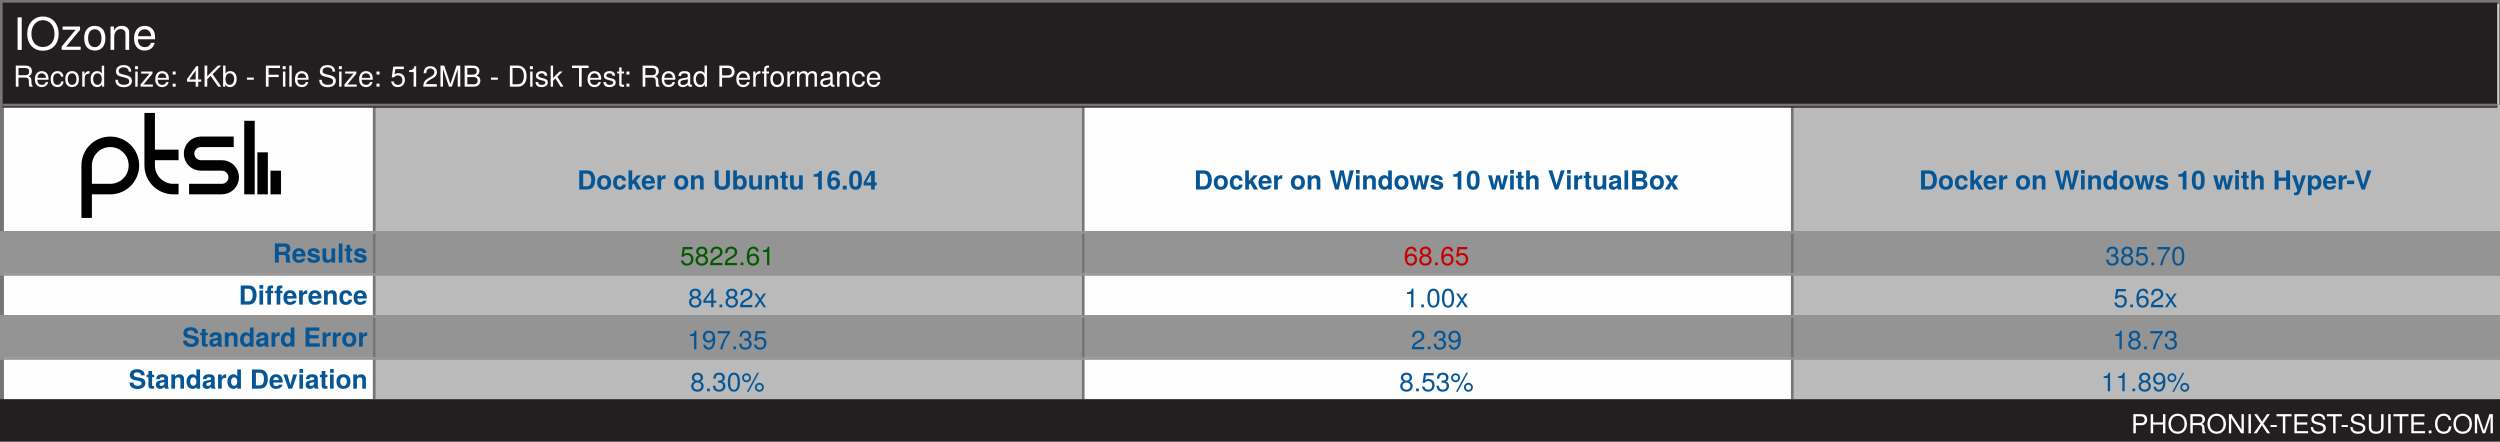
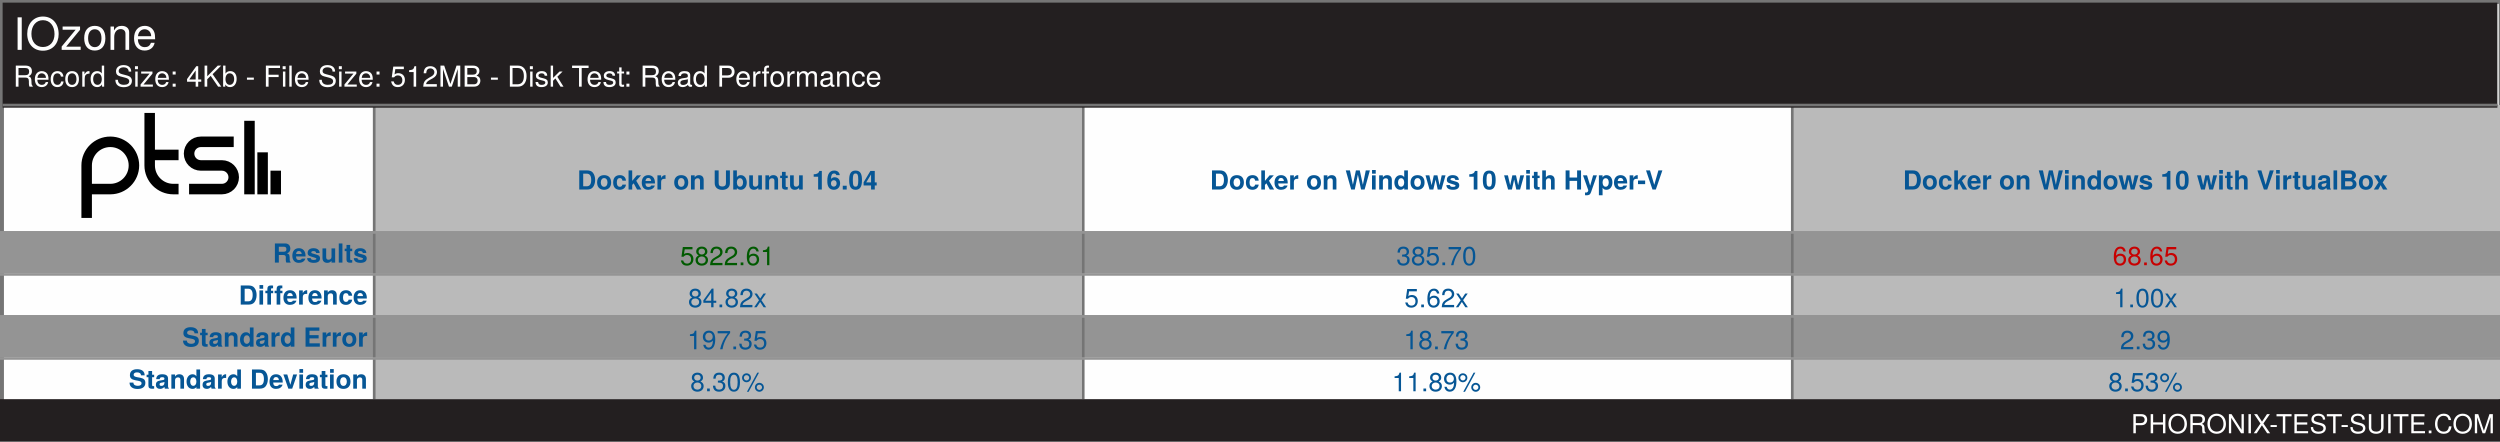
<svg xmlns="http://www.w3.org/2000/svg" xmlns:xlink="http://www.w3.org/1999/xlink" version="1.1" font-family="sans-serif, droid-sans, helvetica, verdana, tahoma" viewbox="0 0 952 168" width="952" height="168" preserveAspectRatio="xMinYMin meet">
  <rect x="0" y="0" width="952" height="168" fill="#FEFEFE" stroke="#757575" stroke-width="2" />
  <rect x="1" y="1" width="951" height="167" fill="#FEFEFE" stroke="#757575" stroke-width="1" />
  <path d="m74 22v9m-5-16v16m-5-28v28m-23-2h12.5c2.485 0 4.5-2.015 4.5-4.5s-2.015-4.5-4.5-4.5h-8c-2.485 0-4.5-2.015-4.5-4.5s2.015-4.5 4.5-4.5h12.5m-21 5h-11m11 13h-2c-4.971 0-9-4.029-9-9v-20m-24 40v-20c0-4.971 4.029-9 9-9 4.971 0 9 4.029 9 9s-4.029 9-9 9h-9" stroke="#000000" stroke-width="4" fill="none" transform="translate(31,43)" />
  <line x1="142" y1="96" x2="952" y2="96" stroke="#BABABA" stroke-width="112" stroke-dasharray="270,270" />
  <line x1="476" y1="88" x2="476" y2="152" stroke="#949494" stroke-width="952" stroke-dasharray="16,16" />
  <line x1="142" y1="96" x2="952" y2="96" stroke="#757575" stroke-width="112" stroke-dasharray="1,269" />
  <rect x="1" y="1" width="950" height="40" fill="#231f20" />
  <text x="5" y="19" font-size="17" fill="#FEFEFE" text-anchor="start">IOzone</text>
  <text x="5" y="33" font-size="11" fill="#FEFEFE" text-anchor="start">Record Size: 4Kb - File Size: 512MB - Disk Test: Read Performance</text>
  <line x1="1" y1="40" x2="951" y2="40" stroke="#757575" stroke-width="1" />
  <g font-size="10" font-weight="bold" text-anchor="end" fill="#065695">
    <text x="140" y="100" fill="#065695">Results</text>
    <text x="140" y="116" fill="#065695">Difference</text>
    <text x="140" y="132" fill="#065695">Standard Error</text>
    <text x="140" y="148" fill="#065695">Standard Deviation</text>
  </g>
  <g font-size="10" fill="#065695" font-weight="bold" text-anchor="middle" dominant-baseline="text-before-edge">
    <text x="277" y="64">Docker on Ubuntu 16.04</text>
-     <text x="547" y="64">Docker on Windows 10 with VirtualBox</text>
-     <text x="817" y="64">Docker on Windows 10 with Hyper-V</text>
+     <text x="547" y="64">Docker on Windows 10 with Hyper-V</text>
+     <text x="817" y="64">Docker on Windows 10 with VirtualBox</text>
  </g>
  <g />
  <g text-anchor="middle" font-size="10">
    <text x="277" y="101" fill="#005a00" xlink:title="STD Dev: 8.30%;  STD Error: 197.35">5822.61</text>
    <text x="277" y="117" fill="#065695">84.82x</text>
    <text x="277" y="133" fill="#065695">197.35</text>
    <text x="277" y="149" fill="#065695">8.30%</text>
-     <text x="547" y="101" fill="#C80000" xlink:title="STD Dev: 8.53%;  STD Error: 2.39">68.65</text>
-     <text x="547" y="117" fill="#065695">1.00x</text>
-     <text x="547" y="133" fill="#065695">2.39</text>
-     <text x="547" y="149" fill="#065695">8.53%</text>
-     <text x="817" y="101" fill="#065695" xlink:title="STD Dev: 11.89%;  STD Error: 18.73">385.70</text>
-     <text x="817" y="117" fill="#065695">5.62x</text>
-     <text x="817" y="133" fill="#065695">18.73</text>
-     <text x="817" y="149" fill="#065695">11.89%</text>
+     <text x="547" y="101" fill="#065695" xlink:title="STD Dev: 11.89%;  STD Error: 18.73">385.70</text>
+     <text x="547" y="117" fill="#065695">5.62x</text>
+     <text x="547" y="133" fill="#065695">18.73</text>
+     <text x="547" y="149" fill="#065695">11.89%</text>
+     <text x="817" y="101" fill="#C80000" xlink:title="STD Dev: 8.53%;  STD Error: 2.39">68.65</text>
+     <text x="817" y="117" fill="#065695">1.00x</text>
+     <text x="817" y="133" fill="#065695">2.39</text>
+     <text x="817" y="149" fill="#065695">8.53%</text>
  </g>
  <line x1="476" y1="88" x2="476" y2="152" stroke="#949494" stroke-width="952" stroke-dasharray="1,15" />
  <rect x="0" y="152" width="952" height="16" fill="#231f20" />
  <a xlink:href="http://www.phoronix-test-suite.com/" xlink:show="new">
    <text x="950" y="165" font-size="10" fill="#FFFFFF" text-anchor="end" xlink:show="new">PHORONIX-TEST-SUITE.COM</text>
  </a>
</svg>
